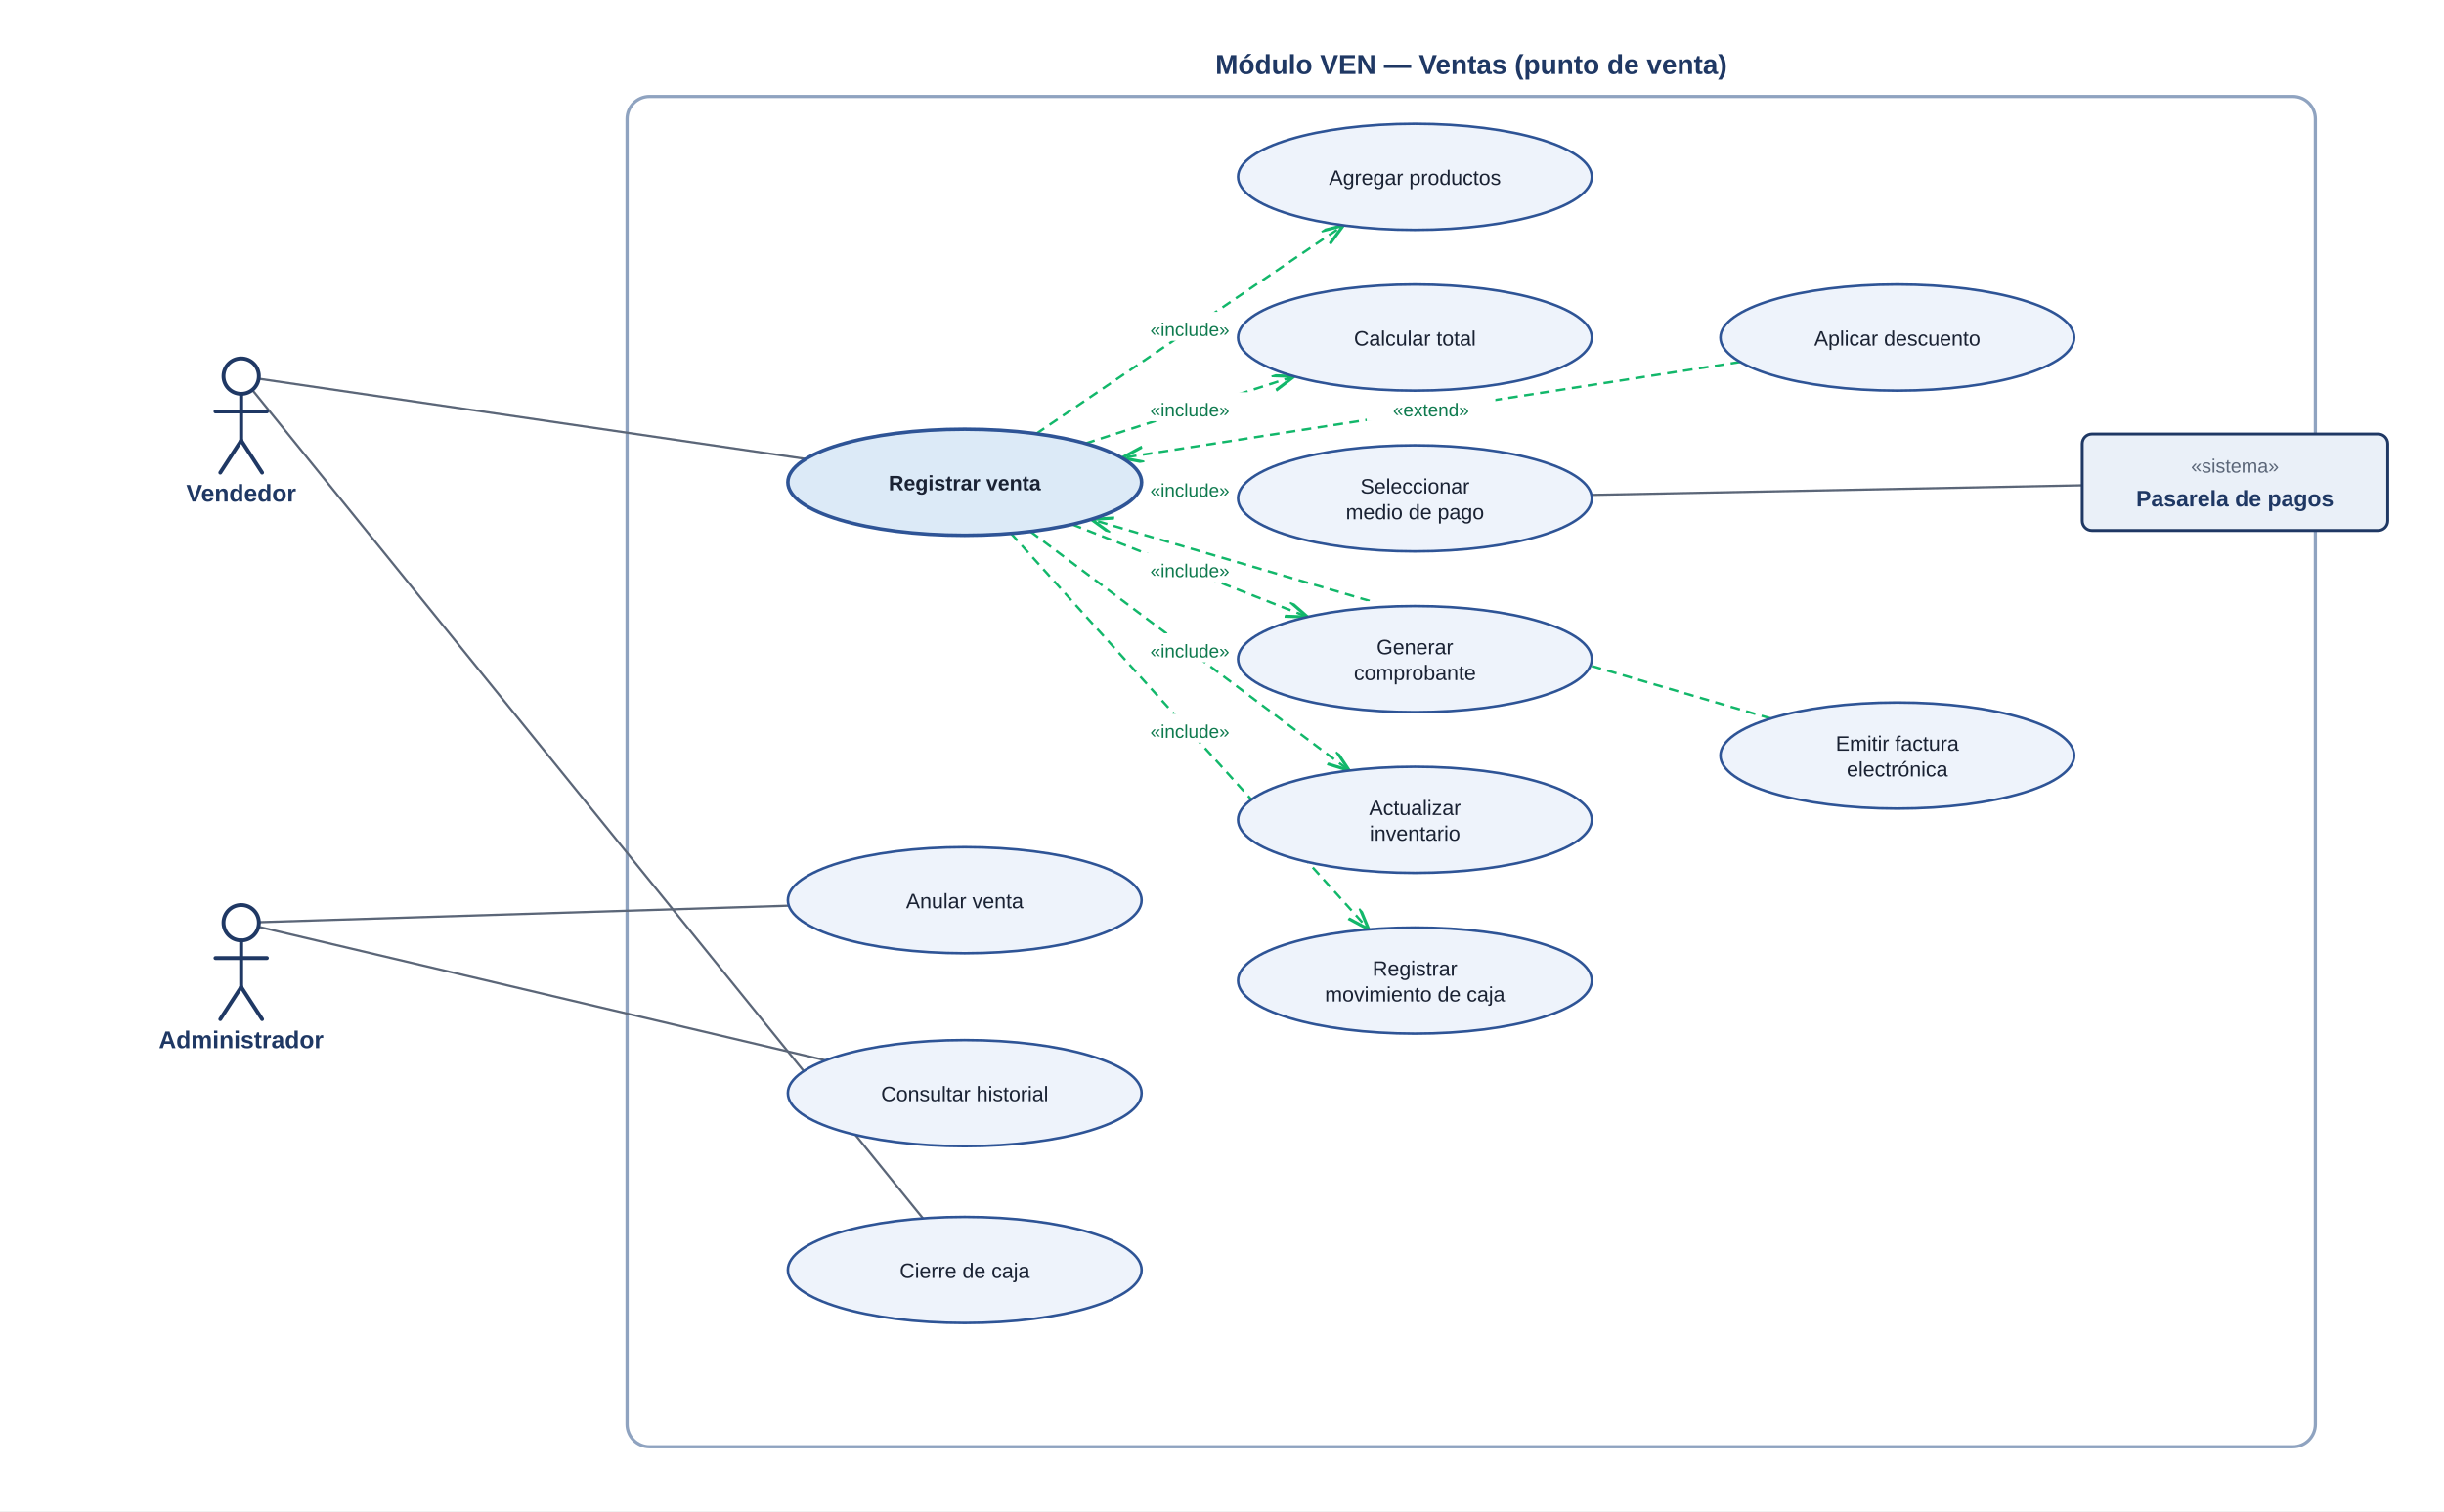
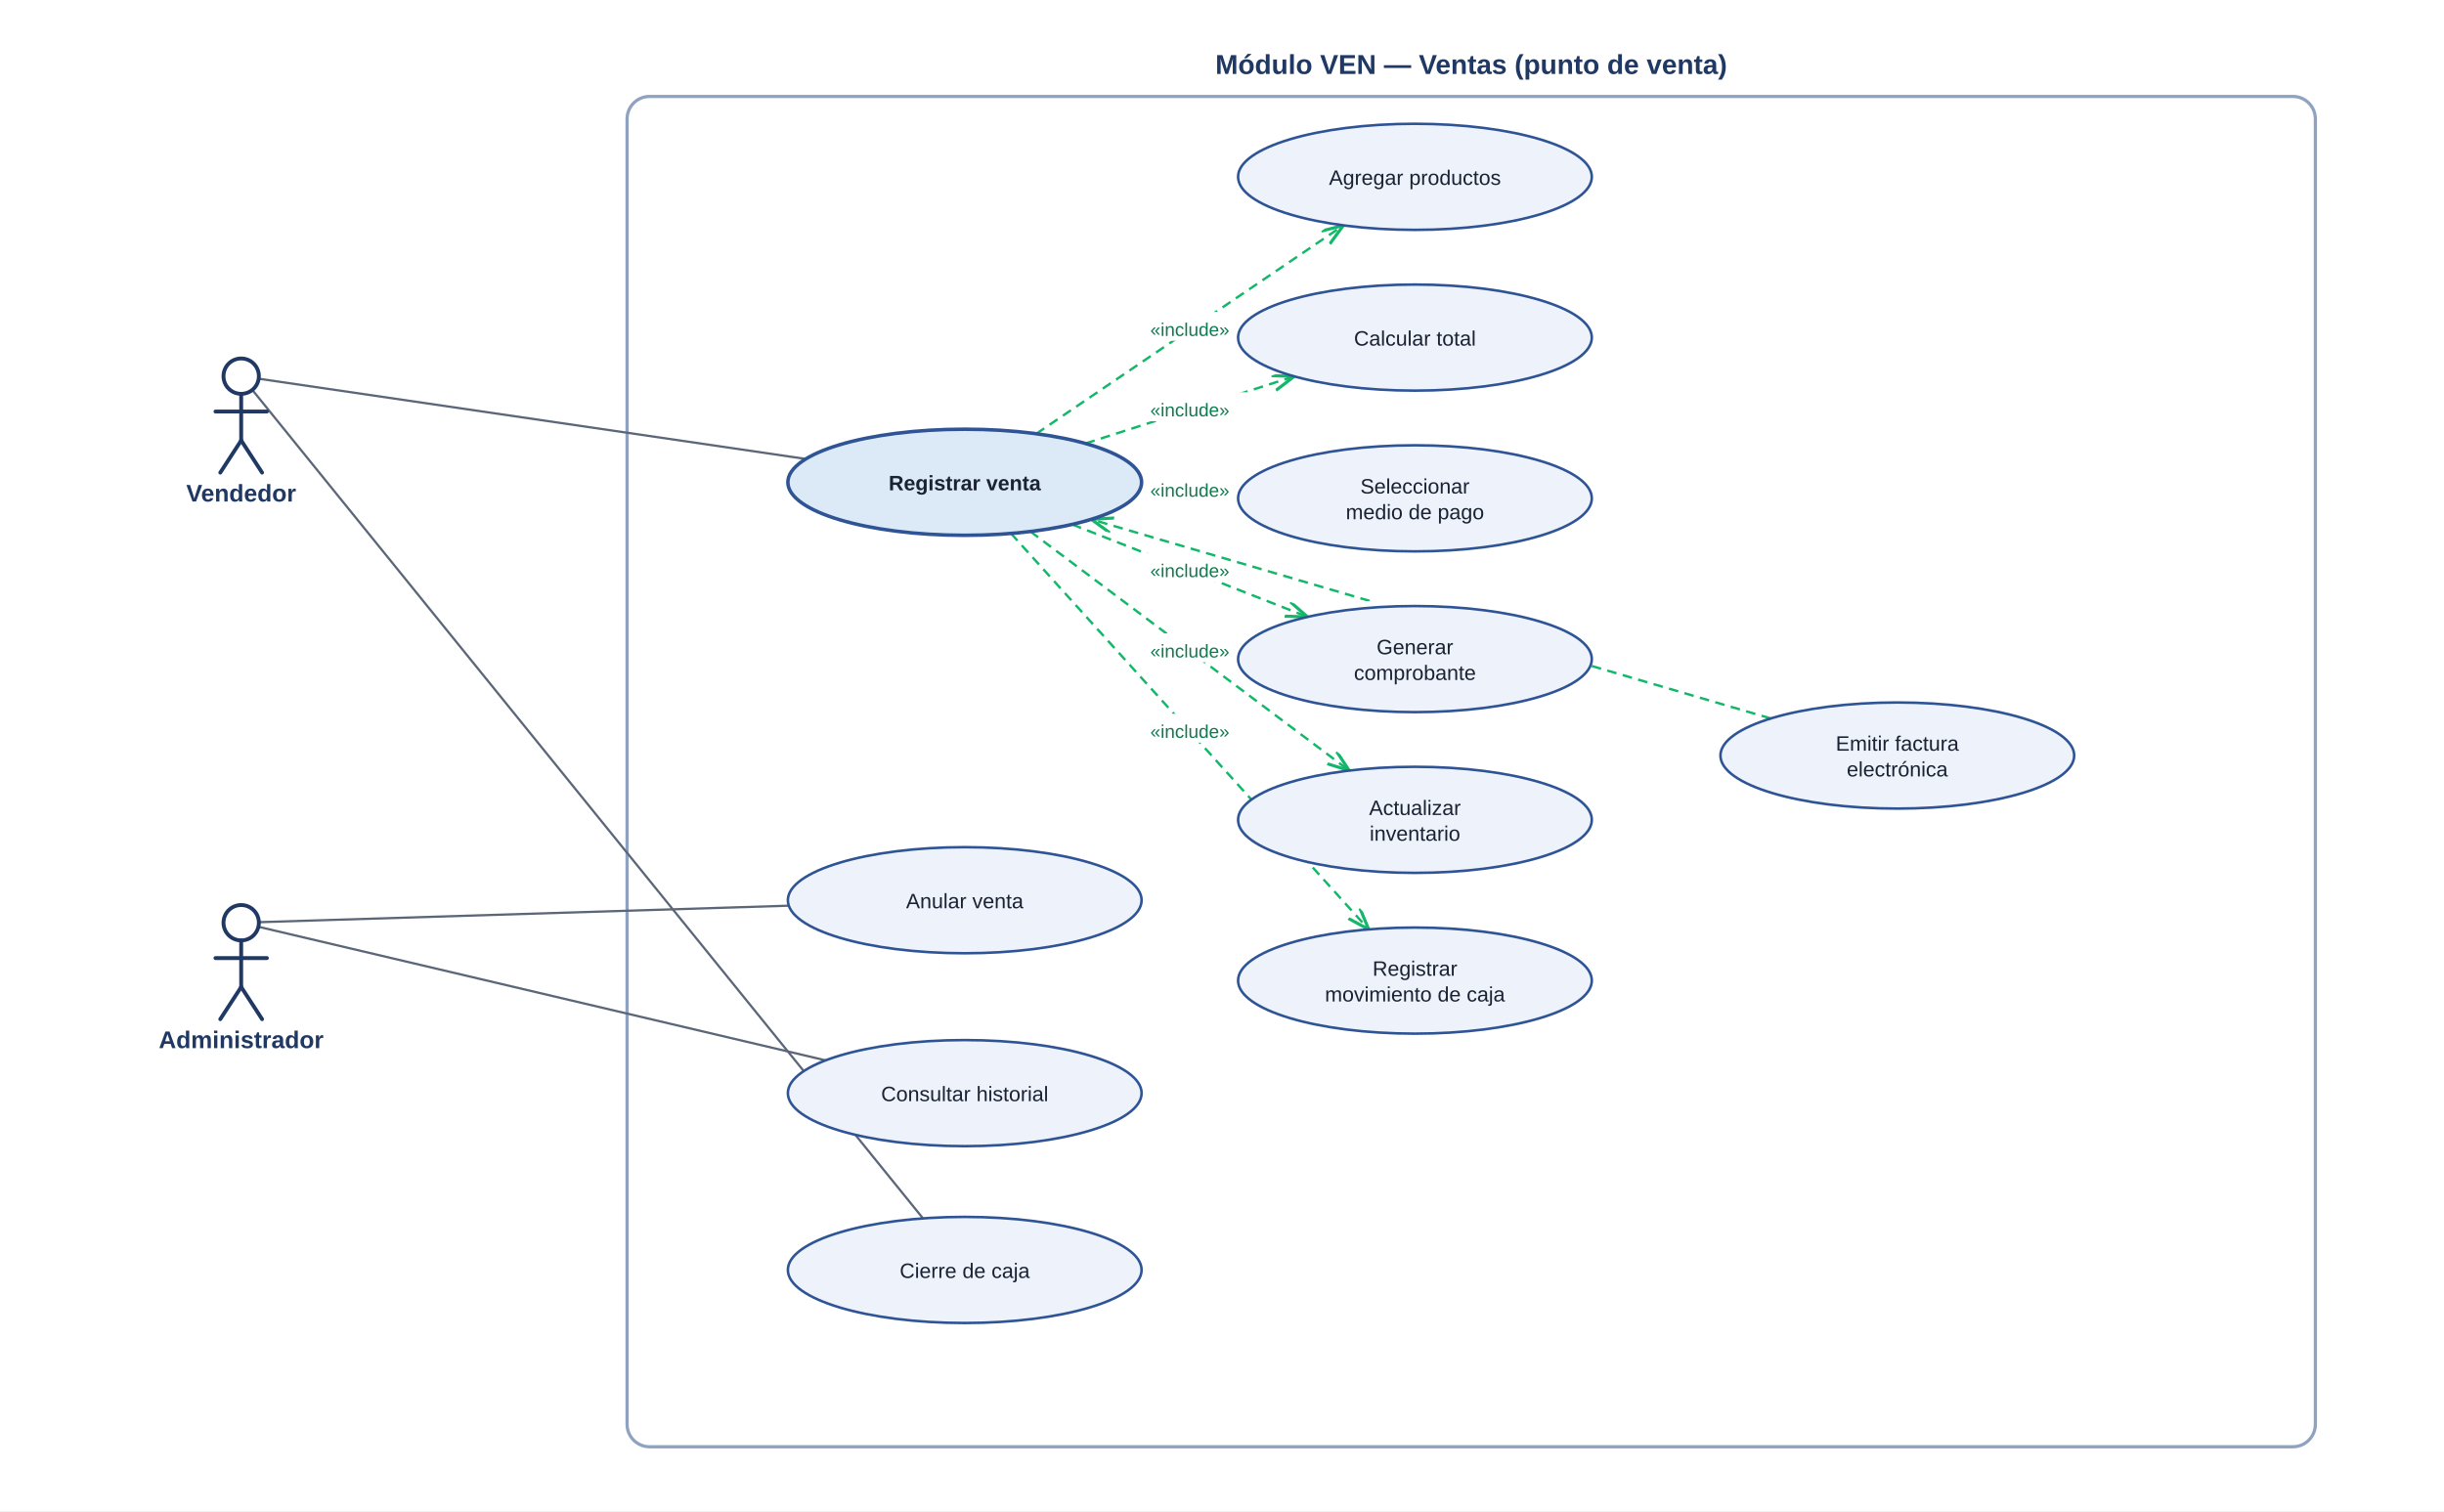
<svg xmlns="http://www.w3.org/2000/svg" width="1520" height="940" viewBox="0 0 1520 940">
  <defs>
    <marker id="ar" markerWidth="11" markerHeight="11" refX="9" refY="3.2" orient="auto">
      <path d="M0,0 L9,3.2 L0,6.4" fill="none" stroke="#12B76A" stroke-width="1.3" />
    </marker>
  </defs>
  <rect width="1520" height="940" fill="#fff" />
  <rect x="390" y="60" width="1050" height="840" rx="14" fill="none" stroke="#8FA3C0" stroke-width="2" />
  <text x="915.0" y="46" text-anchor="middle" font-family="Arial" font-size="17" font-weight="700" fill="#1F3864">Módulo VEN — Ventas (punto de venta)</text>
  <line x1="150" y1="234" x2="501.178" y2="285.506" stroke="#5B6678" stroke-width="1.4" />
  <line x1="150" y1="234" x2="574.045" y2="757.932" stroke="#5B6678" stroke-width="1.4" />
  <line x1="150" y1="574" x2="490.587" y2="563.404" stroke="#5B6678" stroke-width="1.4" />
  <line x1="150" y1="574" x2="513.483" y2="659.62" stroke="#5B6678" stroke-width="1.4" />
-   <line x1="1390" y1="300" x2="989.766" y2="307.848" stroke="#5B6678" stroke-width="1.4" />
  <line x1="644.479" y1="269.818" x2="835.521" y2="140.182" stroke="#12B76A" stroke-width="1.5" stroke-dasharray="6 4" marker-end="url(#ar)" />
  <rect x="700.0" y="194.0" width="80" height="18" fill="#fff" />
  <text x="740.0" y="209.0" text-anchor="middle" font-family="Arial" font-size="11.5" fill="#0E7A4E">«include»</text>
  <line x1="675.055" y1="275.875" x2="804.945" y2="234.125" stroke="#12B76A" stroke-width="1.5" stroke-dasharray="6 4" marker-end="url(#ar)" />
  <rect x="700.0" y="244.0" width="80" height="18" fill="#fff" />
  <text x="740.0" y="259.0" text-anchor="middle" font-family="Arial" font-size="11.5" fill="#0E7A4E">«include»</text>
  <line x1="709.229" y1="303.901" x2="770.771" y2="306.099" stroke="#12B76A" stroke-width="1.5" stroke-dasharray="6 4" marker-end="url(#ar)" />
  <rect x="700.0" y="294.0" width="80" height="18" fill="#fff" />
  <text x="740.0" y="309.0" text-anchor="middle" font-family="Arial" font-size="11.5" fill="#0E7A4E">«include»</text>
  <line x1="666.76" y1="326.227" x2="813.24" y2="383.773" stroke="#12B76A" stroke-width="1.5" stroke-dasharray="6 4" marker-end="url(#ar)" />
  <rect x="700.0" y="344.0" width="80" height="18" fill="#fff" />
  <text x="740.0" y="359.0" text-anchor="middle" font-family="Arial" font-size="11.5" fill="#0E7A4E">«include»</text>
  <line x1="640.853" y1="330.64" x2="839.147" y2="479.36" stroke="#12B76A" stroke-width="1.5" stroke-dasharray="6 4" marker-end="url(#ar)" />
  <rect x="700.0" y="394.0" width="80" height="18" fill="#fff" />
  <text x="740.0" y="409.0" text-anchor="middle" font-family="Arial" font-size="11.5" fill="#0E7A4E">«include»</text>
  <line x1="628.769" y1="331.851" x2="851.231" y2="578.149" stroke="#12B76A" stroke-width="1.5" stroke-dasharray="6 4" marker-end="url(#ar)" />
  <rect x="700.0" y="444.0" width="80" height="18" fill="#fff" />
  <text x="740.0" y="459.0" text-anchor="middle" font-family="Arial" font-size="11.5" fill="#0E7A4E">«include»</text>
-   <line x1="1082.296" y1="225.161" x2="697.704" y2="284.839" stroke="#12B76A" stroke-width="1.5" stroke-dasharray="6 4" marker-end="url(#ar)" />
  <rect x="850.0" y="244.0" width="80" height="18" fill="#fff" />
-   <text x="890.0" y="259.0" text-anchor="middle" font-family="Arial" font-size="11.5" fill="#0E7A4E">«extend»</text>
  <line x1="1101.319" y1="446.938" x2="678.681" y2="323.062" stroke="#12B76A" stroke-width="1.5" stroke-dasharray="6 4" marker-end="url(#ar)" />
  <rect x="850.0" y="374.0" width="80" height="18" fill="#fff" />
  <text x="890.0" y="389.0" text-anchor="middle" font-family="Arial" font-size="11.5" fill="#0E7A4E">«extend»</text>
  <ellipse cx="600" cy="300" rx="110" ry="33" fill="#DCEAF7" stroke="#2E5496" stroke-width="2.2" />
  <text x="600" y="305" text-anchor="middle" font-family="Arial" font-size="13" font-weight="700" fill="#1A2233">Registrar venta</text>
  <ellipse cx="880" cy="110" rx="110" ry="33" fill="#EEF3FB" stroke="#2E5496" stroke-width="1.6" />
  <text x="880" y="115" text-anchor="middle" font-family="Arial" font-size="13" font-weight="400" fill="#1A2233">Agregar productos</text>
  <ellipse cx="880" cy="210" rx="110" ry="33" fill="#EEF3FB" stroke="#2E5496" stroke-width="1.6" />
  <text x="880" y="215" text-anchor="middle" font-family="Arial" font-size="13" font-weight="400" fill="#1A2233">Calcular total</text>
  <ellipse cx="880" cy="310" rx="110" ry="33" fill="#EEF3FB" stroke="#2E5496" stroke-width="1.6" />
  <text x="880" y="307" text-anchor="middle" font-family="Arial" font-size="13" font-weight="400" fill="#1A2233">Seleccionar</text>
  <text x="880" y="323" text-anchor="middle" font-family="Arial" font-size="13" font-weight="400" fill="#1A2233">medio de pago</text>
  <ellipse cx="880" cy="410" rx="110" ry="33" fill="#EEF3FB" stroke="#2E5496" stroke-width="1.6" />
  <text x="880" y="407" text-anchor="middle" font-family="Arial" font-size="13" font-weight="400" fill="#1A2233">Generar</text>
  <text x="880" y="423" text-anchor="middle" font-family="Arial" font-size="13" font-weight="400" fill="#1A2233">comprobante</text>
  <ellipse cx="880" cy="510" rx="110" ry="33" fill="#EEF3FB" stroke="#2E5496" stroke-width="1.6" />
  <text x="880" y="507" text-anchor="middle" font-family="Arial" font-size="13" font-weight="400" fill="#1A2233">Actualizar</text>
  <text x="880" y="523" text-anchor="middle" font-family="Arial" font-size="13" font-weight="400" fill="#1A2233">inventario</text>
  <ellipse cx="880" cy="610" rx="110" ry="33" fill="#EEF3FB" stroke="#2E5496" stroke-width="1.6" />
  <text x="880" y="607" text-anchor="middle" font-family="Arial" font-size="13" font-weight="400" fill="#1A2233">Registrar</text>
  <text x="880" y="623" text-anchor="middle" font-family="Arial" font-size="13" font-weight="400" fill="#1A2233">movimiento de caja</text>
-   <ellipse cx="1180" cy="210" rx="110" ry="33" fill="#EEF3FB" stroke="#2E5496" stroke-width="1.6" />
-   <text x="1180" y="215" text-anchor="middle" font-family="Arial" font-size="13" font-weight="400" fill="#1A2233">Aplicar descuento</text>
  <ellipse cx="1180" cy="470" rx="110" ry="33" fill="#EEF3FB" stroke="#2E5496" stroke-width="1.6" />
  <text x="1180" y="467" text-anchor="middle" font-family="Arial" font-size="13" font-weight="400" fill="#1A2233">Emitir factura</text>
  <text x="1180" y="483" text-anchor="middle" font-family="Arial" font-size="13" font-weight="400" fill="#1A2233">electrónica</text>
  <ellipse cx="600" cy="560" rx="110" ry="33" fill="#EEF3FB" stroke="#2E5496" stroke-width="1.6" />
  <text x="600" y="565" text-anchor="middle" font-family="Arial" font-size="13" font-weight="400" fill="#1A2233">Anular venta</text>
  <ellipse cx="600" cy="680" rx="110" ry="33" fill="#EEF3FB" stroke="#2E5496" stroke-width="1.6" />
  <text x="600" y="685" text-anchor="middle" font-family="Arial" font-size="13" font-weight="400" fill="#1A2233">Consultar historial</text>
  <ellipse cx="600" cy="790" rx="110" ry="33" fill="#EEF3FB" stroke="#2E5496" stroke-width="1.6" />
  <text x="600" y="795" text-anchor="middle" font-family="Arial" font-size="13" font-weight="400" fill="#1A2233">Cierre de caja</text>
  <g stroke="#1F3864" stroke-width="2.4" fill="none" stroke-linecap="round">
    <circle cx="150" cy="234" r="11" fill="#fff" />
    <line x1="150" y1="245" x2="150" y2="274" />
    <line x1="134" y1="256" x2="166" y2="256" />
    <line x1="150" y1="274" x2="137" y2="294" />
    <line x1="150" y1="274" x2="163" y2="294" />
  </g>
  <text x="150" y="312" text-anchor="middle" font-family="Arial" font-size="15" font-weight="700" fill="#1F3864">Vendedor</text>
  <g stroke="#1F3864" stroke-width="2.4" fill="none" stroke-linecap="round">
    <circle cx="150" cy="574" r="11" fill="#fff" />
    <line x1="150" y1="585" x2="150" y2="614" />
    <line x1="134" y1="596" x2="166" y2="596" />
    <line x1="150" y1="614" x2="137" y2="634" />
    <line x1="150" y1="614" x2="163" y2="634" />
  </g>
  <text x="150" y="652" text-anchor="middle" font-family="Arial" font-size="15" font-weight="700" fill="#1F3864">Administrador</text>
-   <rect x="1295.0" y="270.0" width="190" height="60" rx="6" fill="#EAF0F8" stroke="#1F3864" stroke-width="1.8" />
-   <text x="1390" y="294" text-anchor="middle" font-family="Arial" font-size="12" fill="#5B6678">«sistema»</text>
-   <text x="1390" y="315" text-anchor="middle" font-family="Arial" font-size="14" font-weight="700" fill="#1F3864">Pasarela de pagos</text>
</svg>
